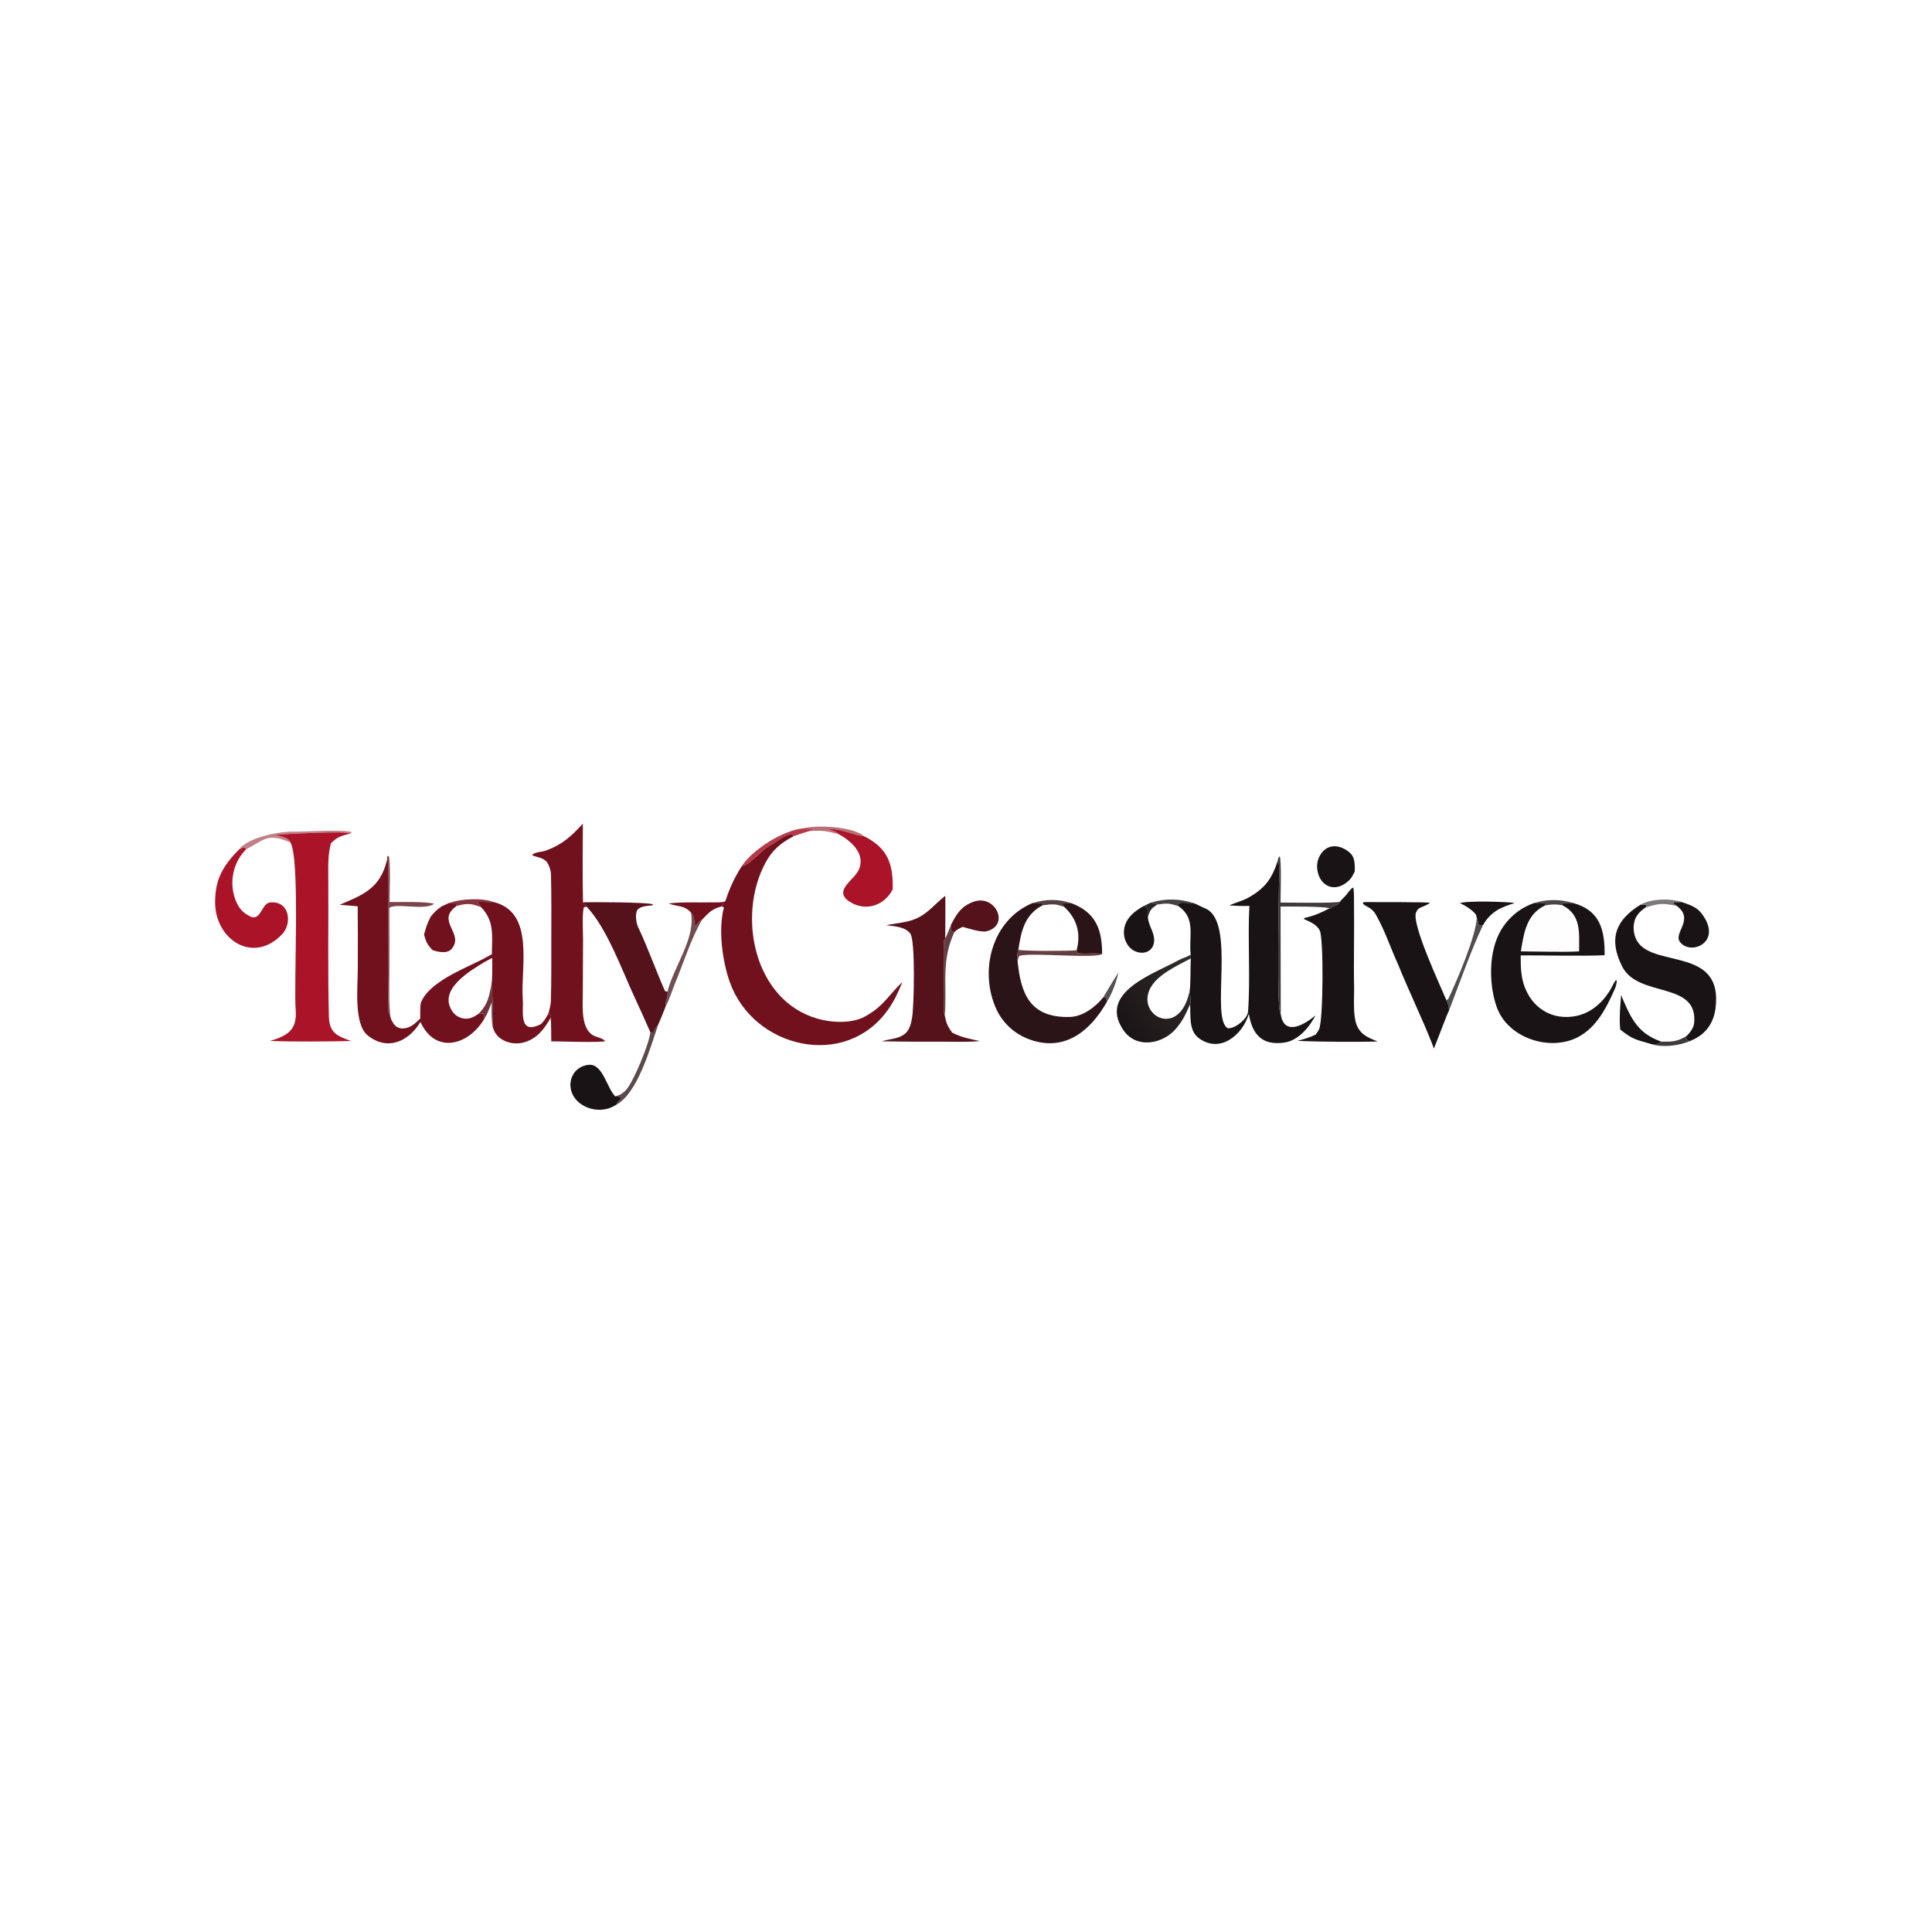
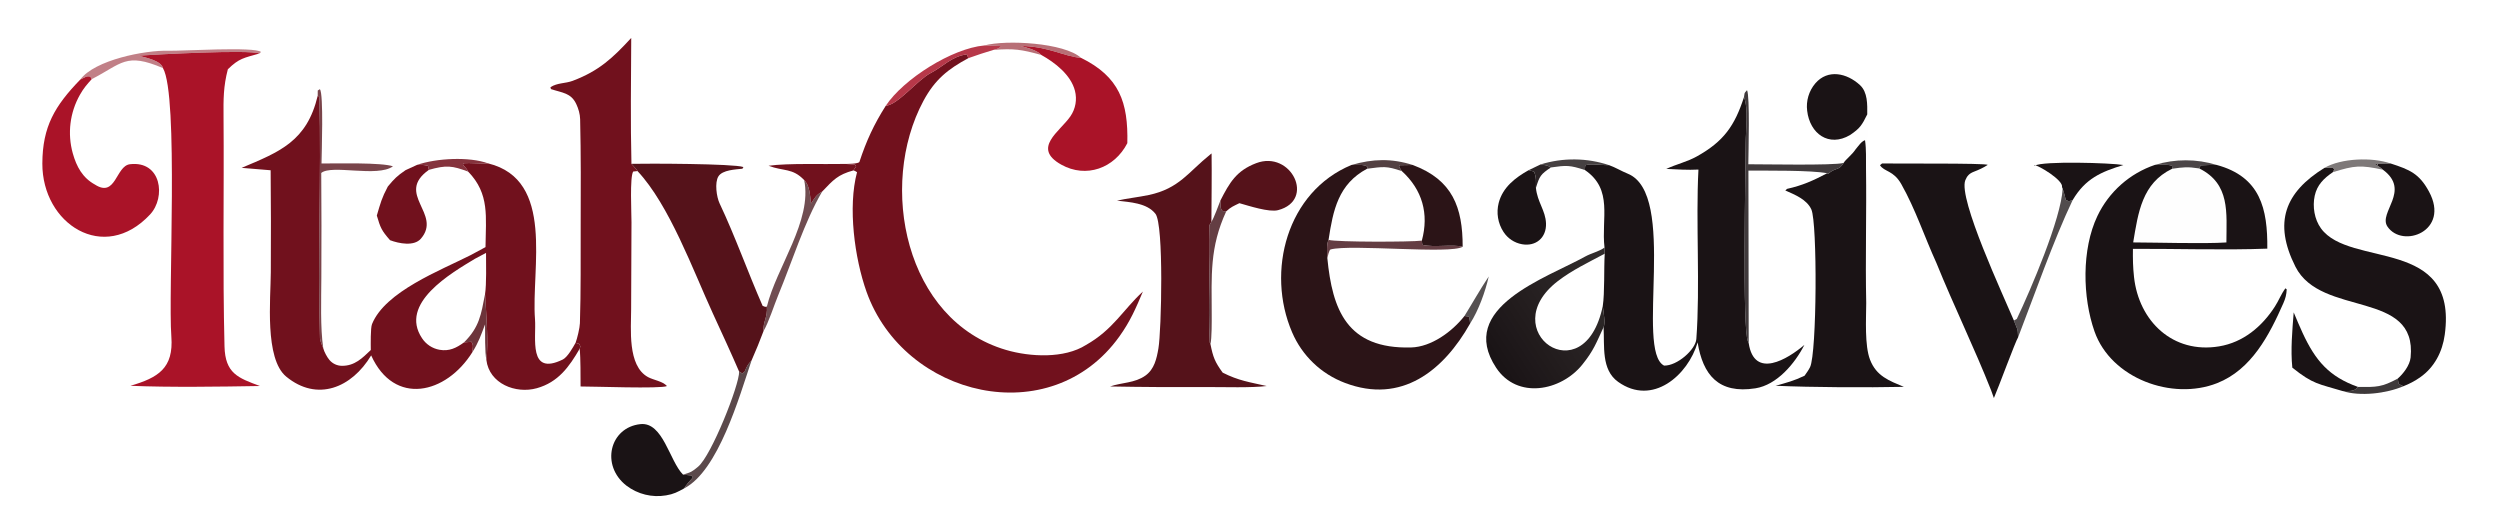
- <svg xmlns="http://www.w3.org/2000/svg" width="2048" height="2048" viewBox="0 0 2048 2048">
+ <svg xmlns="http://www.w3.org/2000/svg" viewBox="200 848 1655 352">
  <path fill="#71111D" d="M410.318 911.411L411.398 911.993C412.818 965.102 410.142 1018.82 411.817 1071.96C411.869 1073.61 413.369 1077.05 414.011 1078.6C414.612 1080.95 416.567 1084.54 418.108 1086.33C420.156 1088.74 423.148 1090.14 426.31 1090.17C434.846 1090.26 439.905 1085.02 445.464 1079.71C445.434 1076.04 445.23 1065.15 446.271 1062.57C454.988 1040.94 491.779 1026.94 511.586 1016.88C514.879 1015.15 518.153 1013.39 521.409 1011.59C521.574 991.618 524.284 976.397 509.931 961.617C508.753 959.342 508.313 959.181 506.524 957.196L506.727 956.057C511.189 955.681 517.838 956.445 523.191 956.169C567.647 967.126 551.562 1025.72 554.173 1059.34C555.12 1071.53 549.454 1097.37 572.672 1085.95C575.747 1084.33 579.259 1078.09 581.034 1074.94L583.494 1075.7C584.394 1077.87 584.381 1076.81 583.749 1078.85C576.85 1090.79 569.522 1101.05 555.352 1105C541.37 1108.9 523.867 1101.99 521.972 1086.25C523.512 1075.29 521.774 1054.27 521.109 1042.66C522.126 1036.06 521.752 1022.59 521.758 1015.41L514.315 1019.37C498.771 1028.79 463.932 1048.79 479.38 1071.9C482.016 1075.93 486.193 1078.7 490.931 1079.55C497.414 1080.7 502.097 1078.34 507.174 1074.67L512.063 1074.26C513.612 1076.67 512.925 1077.5 512.776 1081.04C495.335 1109.02 460.939 1117.04 445.717 1083.27C432.823 1104.78 409.971 1114.17 389.489 1097.33C375.023 1085.44 379.203 1045.67 379.275 1028.13C379.417 1005.66 379.381 983.184 379.167 960.713L359.945 959.119C385.244 948.483 403.166 941.523 410.318 911.411Z" />
  <path fill="#1A1315" d="M1354.52 912.283C1357.54 919.824 1355.66 934.405 1355.65 942.718C1355.62 959.552 1353.26 1065.76 1357.15 1074.02C1357.33 1074.4 1357.48 1074.78 1357.64 1075.16C1361.3 1099.24 1383.42 1085.78 1394.51 1076.31C1388.15 1088.8 1376.27 1102.82 1362.11 1105.06C1337.54 1108.94 1327.29 1096.05 1323.83 1074.67C1317.5 1096.37 1294.01 1117.09 1271.17 1100.77C1259.92 1092.73 1262.27 1077.1 1261.57 1064.58C1262.93 1062.09 1261.43 1054.2 1261.04 1050.54C1262.36 1041.86 1261.73 1025.92 1262.33 1015.94L1262.19 1011.88C1259.92 992.558 1268.13 973.518 1249.22 960.562C1249.21 959.269 1249.32 958.677 1249.48 957.398C1253.33 956.166 1259.64 957.467 1265.16 957.31C1269.65 958.929 1273.49 961.331 1277.51 962.951C1310.96 976.416 1282.36 1080.02 1301.61 1090.03C1310.34 1090.23 1322.45 1079.42 1322.97 1072.49C1325.59 1037.64 1322.53 994.751 1324.37 960.256C1317.43 960.649 1310.06 960.135 1303.07 959.816C1309.74 956.699 1316.74 955.207 1323.33 951.53C1341.21 941.56 1348.41 931.143 1354.52 912.283Z" />
  <path fill="#71111D" d="M786.376 918.018C794.328 917.505 807.446 900.828 816.163 896.328C824.182 892.188 829.976 885.303 840.079 883.959L841.029 886.512C827.515 893.754 818.845 900.748 811.306 914.795C781.173 970.941 799.133 1060.05 866.01 1079.66C882.02 1084.36 904.553 1085.47 918.898 1076.39C936.913 1066.22 943.393 1053.13 956.606 1041C951.87 1052.19 948.234 1060.68 941.053 1070.72C895.594 1134.24 798.547 1111.04 773.644 1041.17C765.741 1018.99 761.18 985.11 767.361 961.992C765.423 960.894 766.268 961.193 764.944 960.816L766.75 958.156L765.965 956.947L759.657 956.527C761.046 956.507 768.503 956.497 768.958 955.115C773.521 941.243 778.547 930.342 786.376 918.018Z" />
  <path fill="#AA1328" d="M291.792 884.848C303.688 884.034 364.682 880.76 371.678 883.422C361.434 886.416 358.419 886.431 350.836 893.86C347.85 905.299 347.89 913.699 347.983 925.486C348.384 976.063 347.363 1026.76 348.623 1077.31C349.069 1095.21 357.61 1098.19 372.079 1103.54C345.34 1103.99 312.855 1104.5 286.337 1103.4C304.636 1098.03 315.041 1091.86 313.432 1070.76C311.241 1042 318.391 911.117 307.874 893.082C306.685 888.081 296.243 886.117 291.792 884.848Z" />
  <path fill="#1A1315" d="M1612 1012.73C1611.91 1019.39 1612 1024.75 1612.72 1031.4C1615.91 1060.65 1638.48 1082.38 1669.06 1077.29C1685.01 1074.64 1697.41 1064.26 1705.99 1050.92C1708.6 1046.86 1709.97 1042.94 1712.93 1038.86L1713.8 1039.56C1713.64 1043.07 1712.99 1045.52 1711.56 1048.78C1702.25 1069.85 1690.53 1092.67 1667.69 1101.66C1638.02 1113.33 1597.57 1098.61 1586.58 1067.46C1578.6 1044.85 1577.98 1013.02 1588.48 991.007C1596.09 975.018 1609.86 962.796 1626.63 957.131C1630.27 957.258 1636.27 956.592 1638.45 958.094L1637.93 959.724C1618.01 969.304 1615.47 988.725 1612.17 1008.48C1628.07 1008.53 1659.06 1009.49 1673.88 1008.5C1673.9 988.872 1676.54 969.8 1655.94 959.51C1656.17 958.367 1655.95 959.095 1656.99 957.486C1660.6 957.264 1663.74 957.193 1667.36 957.163C1696.44 965.033 1701.21 986.201 1700.96 1012.6C1674.03 1013.67 1639.67 1012.62 1612 1012.73Z" />
  <path fill="#71111D" d="M581.034 1074.94C582.117 1072.09 583.801 1065.05 583.9 1062.01C584.593 1040.57 584.341 1019.02 584.411 997.548C584.488 974.03 584.609 950.452 584.054 926.947C583.972 923.483 582.945 919.951 581.462 916.823C577.969 909.455 572.273 909.488 564.721 906.977L564.394 905.725C568.958 902.735 574.272 903.329 579.091 901.518C596.607 894.933 605.73 886.278 617.877 873.115C617.734 900.162 617.342 929.538 618.02 956.454C618.621 957.124 621.809 960.525 622.03 961.253L619.169 961.563C616.834 965.129 618.073 989.411 618.049 995.145L617.812 1052.65C617.839 1065.5 615.212 1090.12 628.994 1097.64C632.678 1099.64 638.673 1100.35 641.538 1103.56C637.767 1105.52 592.034 1103.78 584.339 1103.85C584.262 1097.15 584.441 1085.34 583.749 1078.85C584.381 1076.81 584.394 1077.87 583.494 1075.7L581.034 1074.94Z" />
  <path fill="#2B1417" d="M1094.71 957.2C1097.86 957.249 1103.34 956.681 1105.16 958.394L1104.98 959.716C1086 969.87 1082.5 986.991 1079.5 1006.81C1078.07 1009.57 1078.5 1015.59 1078.7 1018.88C1082.02 1052.95 1091.56 1079.19 1134.2 1078.02C1147.52 1077.65 1161.27 1067.61 1169.47 1057.19L1172.48 1057.63C1172.89 1059.48 1173.05 1060.29 1173.22 1062.17C1155.6 1093.38 1127.86 1115.73 1090.35 1101.48C1074.61 1095.55 1061.98 1083.45 1055.38 1067.99C1038.05 1027.76 1051.86 974.903 1094.71 957.2Z" />
  <path fill="#1A1315" d="M1428.4 946.872C1430.34 944.593 1432.21 941.587 1434.65 940.815C1435.57 947.178 1435.2 953.182 1435.3 959.58C1435.73 989.166 1434.8 1019.04 1435.44 1048.6C1435.39 1059.18 1434.31 1076.69 1437.97 1086.14C1442.2 1097.06 1450.61 1100.01 1460.34 1104.09C1435.61 1104.62 1399.83 1104.44 1375.45 1103.38C1383.04 1101.24 1387.57 1100.11 1394.63 1096.72C1395.91 1094.88 1397.28 1093.05 1398.27 1091.02C1402.77 1081.78 1403.16 995.603 1399.12 986.662C1396.12 980.021 1388.15 976.872 1381.89 974.099L1383.03 973.03C1393.46 970.692 1400.12 967.614 1409.59 962.708L1410.11 963.148C1415.42 958.548 1417.26 961.222 1420.45 955.875C1422.04 953.328 1425.92 950.614 1428.4 946.872Z" />
  <path fill="#55121A" d="M939.435 980.822C945.809 979.377 953.712 978.52 960.451 977.101C980.711 972.833 986.769 961.793 1001.13 950.31L1002.07 949.569C1002.27 964.47 1002.01 979.875 1001.95 994.817C1001.53 995.533 1001.11 996.25 1000.69 996.967C1001.43 1022.78 999.486 1048.89 1000.85 1074.66C1001.01 1075.03 1001.16 1075.4 1001.31 1075.77C1003.04 1084.43 1004.23 1087.56 1009.42 1094.69C1020.03 1100.04 1026.92 1100.9 1038.55 1103.55C1028.77 1104.79 1010.14 1104.23 999.628 1104.23C978.037 1104.36 956.446 1104.24 934.859 1103.84C942.7 1101.13 951.161 1101.68 958.232 1096.66C964.17 1092.44 965.715 1085.43 966.879 1078.62C968.863 1067.02 970.542 996.74 964.91 989.539C959.22 982.263 947.832 981.861 939.435 980.822Z" />
  <path fill="#1A1315" d="M1738.75 959.156L1744.3 959.02L1745.26 960.12L1744.36 961.983C1738.46 965.976 1733.9 970.394 1732.34 977.592C1730.79 984.763 1732.13 993.192 1736.48 999.181C1755.65 1025.61 1827.3 1004.48 1818.43 1069.55C1816.88 1080.91 1811.58 1091.21 1802.04 1097.85C1798.59 1100.25 1794.98 1102.15 1791.08 1103.67C1789.34 1103.05 1789.44 1102.98 1787.85 1101.98L1787.33 1098.61C1790.97 1095.41 1795.26 1089.9 1795.82 1084.69C1800.41 1039.49 1736.57 1058.28 1719.57 1024.53C1704.8 995.211 1712.69 975.314 1738.75 959.156Z" />
  <path fill="#1A1315" d="M1519.96 1111.51C1519.38 1109.79 1518.77 1108.09 1518.12 1106.4C1507.22 1078.77 1493.21 1050.03 1481.92 1022.11C1473.97 1004.68 1468.1 986.626 1458.68 969.92C1453.43 960.625 1447.4 961.868 1444.55 957.36L1445.94 956.206C1454.73 956.423 1514.39 955.909 1515.91 957.143C1512.81 959.158 1510.02 960.401 1506.58 961.73C1503.7 962.847 1502.19 964.46 1501.05 967.278C1496.15 979.392 1526.48 1044.16 1533.2 1060.2C1535.31 1066.03 1535.8 1064.76 1535.97 1071.33C1534.34 1073.67 1522.75 1105.18 1519.96 1111.51Z" />
  <path fill="#55121A" d="M618.02 956.454C627.969 956.193 685.764 956.3 692.146 958.576L691.498 959.693C686.926 960.19 678.319 960.491 675.63 964.697C672.973 968.855 674.388 978.471 676.357 982.624C686.775 1004.61 695.16 1028.44 704.857 1050.48C707.022 1051.23 706.072 1051.24 707.665 1050.97C708.179 1058.58 705.012 1060.73 705.468 1067.16C702.896 1074.05 700.478 1079.91 697.511 1086.65C694.882 1089.47 694.418 1090.55 692.895 1094.12L691.362 1095.21L689.313 1094.02C684.05 1081.8 677.522 1067.71 671.928 1055.53C658.821 1027 643.098 983.668 622.03 961.253C621.809 960.525 618.621 957.124 618.02 956.454Z" />
  <path fill="#AA1328" d="M253.091 900.722C256.316 899.225 257.085 898.111 259.798 898.732L260.696 900.421C257.425 904.038 255.297 906.493 252.885 910.793C246.246 922.545 244.55 936.455 248.17 949.458C250.665 958.365 254.681 965.729 262.884 970.204C276.815 979.163 276.582 957.84 286.019 956.719C306.855 954.242 309.993 978.571 299.34 989.991C268.796 1022.74 227.893 996.282 228.035 956.251C228.122 931.784 236.275 918.102 253.091 900.722Z" />
  <defs>
    <linearGradient id="gradient_0" gradientUnits="userSpaceOnUse" x1="1271.813" y1="1036.324" x2="1192.428" y2="1087.747">
      <stop offset="0" stop-color="#1C1616" stop-opacity="0.902" />
      <stop offset="1" stop-color="#1A1416" />
    </linearGradient>
  </defs>
  <path fill="url(#gradient_0)" d="M1261.57 1064.58C1256.69 1075.03 1255.08 1079.97 1247.42 1089.46C1233.36 1106.86 1204.43 1112.6 1190.45 1091.45C1164.07 1051.53 1223.68 1032.11 1249.39 1017.83C1253.45 1015.58 1258.69 1014.47 1262.19 1011.88L1262.33 1015.94C1251.71 1021.62 1240.8 1026.77 1231.28 1034.1C1188.87 1066.76 1248.73 1109.76 1261.04 1050.54C1261.43 1054.2 1262.93 1062.09 1261.57 1064.58Z" />
  <path fill="#AA1328" d="M875.805 878.425C894.382 878.702 904.822 885.606 915.582 886.265C941.129 898.85 946.918 915.814 946.293 942.777C937.785 959.351 919.053 966.248 902.51 956.964C882.924 945.972 901.657 935.176 908.637 924.969C912.034 920.03 913.117 913.859 911.606 908.058C908.922 897.574 898.422 889.433 889.367 884.401C886.419 881.181 880.159 879.678 875.805 878.425Z" />
  <path fill="#F8F8F5" fill-opacity="0.008" d="M1637.93 959.724C1645.68 958.631 1647.96 958.315 1655.94 959.51C1676.54 969.8 1673.9 988.872 1673.88 1008.5C1659.06 1009.49 1628.07 1008.53 1612.17 1008.48C1615.47 988.725 1618.01 969.304 1637.93 959.724Z" />
  <path fill="#1A1315" d="M652.904 1171.31C648.52 1173.74 645.939 1175.12 640.929 1175.94C631.681 1177.51 622.194 1175.19 614.723 1169.51C597.474 1156.14 603.576 1130.93 623.971 1128.77C638.945 1127.19 643.188 1153.21 652.173 1162.2L657.727 1162.79L658.615 1164.13C656.781 1166.18 654.254 1168.93 652.904 1171.31Z" />
  <path fill="#1A1315" d="M1424.73 937.394C1410.72 945.658 1398.11 936.542 1396.34 921.327C1395.52 914.791 1397.48 908.212 1401.74 903.189C1410.03 893.536 1422.66 896.382 1431.27 904.299C1436.48 909.084 1436.16 917.161 1436.12 923.728C1432.55 930.916 1431.35 932.917 1424.73 937.394Z" />
  <path fill="#55121A" d="M1007.89 980.788C1013.99 968.82 1018.52 961 1031.58 956.025C1054.71 947.212 1071.14 980.552 1046.06 987.125C1040.16 988.673 1026.79 984.272 1020.48 982.505C1016.57 984.437 1014.89 984.987 1011.77 987.91L1009.36 987.717C1007.63 986.041 1008.14 983.984 1007.89 980.788Z" />
  <path fill="#71111D" d="M476.155 957.125C479.14 957.158 480.326 957.072 483.301 957.774L483.928 960.436C461.298 976.462 492.872 989.455 478.651 1005.98C474.137 1011.22 464.196 1009.26 458.21 1007.01C452.615 1000.63 451.841 998.831 449.454 990.691C451.866 982.501 452.721 979.025 456.739 971.483C461.015 966.345 462.943 964.38 468.499 960.637L476.155 957.125Z" />
  <path fill="#2B1417" d="M1135.29 957.238C1161.65 967.114 1168.31 985.306 1168.29 1011.35C1161.36 1009.55 1149.63 1012.01 1141.59 1010.09L1141.26 1007.3C1146.1 989.551 1141.56 973.556 1128.02 961.285L1126.17 958.385L1126.62 957.386C1129.51 957.31 1132.4 957.261 1135.29 957.238Z" />
  <path fill="#1A1315" d="M1216.78 972.373C1217.71 981.817 1223.14 987.295 1223.46 995.866C1223.83 1005.34 1216.74 1011.33 1207.55 1009.68C1202.51 1008.77 1198.08 1005.81 1195.31 1001.52C1191.6 995.832 1190.45 988.849 1192.15 982.275C1194.83 971.975 1203.14 965.614 1211.92 960.676L1215.49 961.537C1217.16 965.349 1216.78 968.14 1216.78 972.373Z" />
  <path fill="#1A1315" d="M1782.52 956.193C1795.25 960.321 1801.56 962.93 1807.99 974.826C1822.17 1001.01 1790.44 1012.76 1780.49 997.979C1774.23 988.668 1796.3 974.263 1777.5 960.357C1775.58 958.576 1774.39 958.013 1772.19 956.635L1773.2 956.338L1773.98 957.649L1774.27 956.389L1782.52 956.193Z" />
  <path fill="#1A1315" d="M1718.43 1054.8C1720.32 1059.38 1722.29 1063.92 1724.34 1068.44C1732.83 1086.73 1741.8 1097.34 1761.06 1104.17C1758.16 1107.54 1755.18 1106.74 1750.72 1106.85C1734.91 1102.04 1731.45 1102.55 1717.52 1091.39C1716.3 1079.74 1717.51 1066.54 1718.43 1054.8Z" />
  <path fill="#1A1315" fill-opacity="0.831" d="M1354.52 912.283C1355.14 908.782 1354.39 910.215 1356.53 907.689C1358.51 911.347 1357.46 949.384 1357.39 956.735C1367.85 956.711 1413.48 957.663 1420.45 955.875C1417.26 961.222 1415.42 958.548 1410.11 963.148L1409.59 962.708C1399.58 960.607 1368.3 960.99 1357.46 960.953L1357.64 1075.16C1357.48 1074.78 1357.33 1074.4 1357.15 1074.02C1353.26 1065.76 1355.62 959.552 1355.65 942.718C1355.66 934.405 1357.54 919.824 1354.52 912.283Z" />
  <path fill="#1A1315" d="M1565.49 972.92C1565.35 972.562 1565.2 972.205 1565.06 971.848C1566.05 967.269 1549.34 957.291 1546.48 957.206L1547.08 957.671C1552.23 954.459 1597.67 955.825 1605.69 957.234C1590.87 961.788 1580.49 966.225 1572.05 980.547C1568.83 981.293 1570.27 981.592 1567.56 980.292C1566.91 977.483 1566.35 975.637 1565.49 972.92Z" />
  <path fill="#71111D" d="M708.773 957.729C721.951 955.921 744.992 956.856 759.657 956.527L765.965 956.947L766.75 958.156L764.944 960.816C754.58 963.671 751.689 967.06 744.268 974.828C740.238 977.097 739.604 978.747 736.889 982.712C736.211 977.311 736.057 970.762 732.351 967.202C724.627 959.067 718.706 961.521 708.773 957.729Z" />
  <path fill="#55121A" fill-opacity="0.788" d="M410.318 911.411L410.343 907.938L411.79 907.021C414.302 910.399 412.939 949.125 412.847 956.234C422.758 956.231 452.76 955.493 460.145 958.1C449.836 965.621 419.493 956.689 412.671 962.505C412.836 985.6 412.856 1008.7 412.731 1031.79C412.693 1045.74 411.956 1065.17 414.011 1078.6C413.369 1077.05 411.869 1073.61 411.817 1071.96C410.142 1018.82 412.818 965.102 411.398 911.993L410.318 911.411Z" />
  <path fill="#1A1315" fill-opacity="0.757" d="M1565.49 972.92C1566.35 975.637 1566.91 977.483 1567.56 980.292C1570.27 981.592 1568.83 981.293 1572.05 980.547C1559.32 1007.32 1546.83 1043.25 1535.97 1071.33C1535.8 1064.76 1535.31 1066.03 1533.2 1060.2L1535.13 1059.13C1544.3 1039.85 1564.46 992.741 1565.49 972.92Z" />
  <path fill="#481B21" fill-opacity="0.78" d="M732.351 967.202C736.057 970.762 736.211 977.311 736.889 982.712C739.604 978.747 740.238 977.097 744.268 974.828C732.521 994.833 724.327 1021.37 715.3 1043.12C712.49 1049.89 708.895 1061.36 705.468 1067.16C705.012 1060.73 708.179 1058.58 707.665 1050.97C713.951 1025.03 737.939 993.97 732.351 967.202Z" />
  <path fill="#2B1417" fill-opacity="0.773" d="M689.313 1094.02L691.362 1095.21L692.895 1094.12C694.418 1090.55 694.882 1089.47 697.511 1086.65C689.376 1110.9 675.474 1159.76 652.904 1171.31C654.254 1168.93 656.781 1166.18 658.615 1164.13L657.727 1162.79L652.173 1162.2C657.436 1160.61 657.904 1160.48 662.147 1156.94C671.017 1149.53 689.493 1102.75 689.313 1094.02Z" />
  <path fill="#481B21" fill-opacity="0.847" d="M1078.7 1018.88C1078.5 1015.59 1078.07 1009.57 1079.5 1006.81C1085.16 1008.32 1133.82 1008.25 1141.26 1007.3L1141.59 1010.09C1149.63 1012.01 1161.36 1009.55 1168.29 1011.35C1160.52 1016.4 1094.24 1009.53 1080.87 1013.13C1079.86 1013.4 1079.05 1017.48 1078.7 1018.88Z" />
  <path fill="#9C3640" fill-opacity="0.627" d="M253.091 900.722C262.657 887.622 296.286 881.128 311.416 881.59C320.127 881.856 368.863 878.713 372.817 882.429L371.678 883.422C364.682 880.76 303.688 884.034 291.792 884.848C296.243 886.117 306.685 888.081 307.874 893.082C283.133 882.55 280.818 890.088 260.696 900.421L259.798 898.732C257.085 898.111 256.316 899.225 253.091 900.722Z" />
  <path fill="#AA1328" fill-opacity="0.843" d="M786.376 918.018C798.211 900.199 830.362 879.981 851.592 878.104C855.355 878.168 859.117 878.309 862.875 878.527C860.842 880.464 860.619 880.105 857.617 881.054C852.263 882.61 846.289 884.629 841.029 886.512L840.079 883.959C829.976 885.303 824.182 892.188 816.163 896.328C807.446 900.828 794.328 917.505 786.376 918.018Z" />
  <path fill="#481B21" fill-opacity="0.843" d="M1001.95 994.817C1003.45 992.764 1006.75 983.717 1007.89 980.788C1008.14 983.984 1007.63 986.041 1009.36 987.717L1011.77 987.91C1000.74 1011.78 1002.09 1030.36 1002.16 1056.03C1002.18 1060.38 1002.25 1072.25 1001.31 1075.77C1001.16 1075.4 1001.01 1075.03 1000.85 1074.66C999.486 1048.89 1001.43 1022.78 1000.69 996.967C1001.11 996.25 1001.53 995.533 1001.95 994.817Z" />
  <path fill="#F8F8F5" fill-opacity="0.016" d="M1424.73 937.394C1431.35 932.917 1432.55 930.916 1436.12 923.728C1436.81 937.114 1438.01 1040.15 1435.44 1048.6C1434.8 1019.04 1435.73 989.166 1435.3 959.58C1435.2 953.182 1435.57 947.178 1434.65 940.815C1432.21 941.587 1430.34 944.593 1428.4 946.872C1428.22 941.023 1429.97 942.708 1429.16 938.537L1424.73 937.394Z" />
  <path fill="#9C3640" fill-opacity="0.714" d="M851.592 878.104C866.059 874.157 904.696 876.316 915.582 886.265C904.822 885.606 894.382 878.702 875.805 878.425C880.159 879.678 886.419 881.181 889.367 884.401C876.193 880.73 871.065 879.993 857.617 881.054C860.619 880.105 860.842 880.464 862.875 878.527C859.117 878.309 855.355 878.168 851.592 878.104Z" />
  <path fill="#55121A" fill-opacity="0.855" d="M507.174 1074.67C517.398 1064.51 518.464 1056.31 521.109 1042.66C521.774 1054.27 523.512 1075.29 521.972 1086.25C520.927 1081.29 521.157 1068.44 521.111 1062.74C518.405 1069.86 516.859 1074.59 512.776 1081.04C512.925 1077.5 513.612 1076.67 512.063 1074.26L507.174 1074.67Z" />
  <path fill="#F8F8F5" fill-opacity="0.012" d="M460.145 958.1C463.495 961.607 463.378 960.581 468.499 960.637C462.943 964.38 461.015 966.345 456.739 971.483L456.505 963.883C447.115 962.01 423.917 965.132 412.671 962.505C419.493 956.689 449.836 965.621 460.145 958.1Z" />
  <path fill="#71111D" fill-opacity="0.855" d="M476.155 957.125C488.883 952.746 510.462 951.54 523.191 956.169C517.838 956.445 511.189 955.681 506.727 956.057L506.524 957.196C508.313 959.181 508.753 959.342 509.931 961.617C499.309 957.666 495.511 957.181 483.928 960.436L483.301 957.774C480.326 957.072 479.14 957.158 476.155 957.125Z" />
  <path fill="#352E2E" fill-opacity="0.639" d="M1738.75 959.156C1749.87 952.657 1770.43 951.976 1782.52 956.193L1774.27 956.389L1773.98 957.649L1773.2 956.338L1772.19 956.635C1774.39 958.013 1775.58 958.576 1777.5 960.357C1762.67 957.198 1758.76 957.493 1744.36 961.983L1745.26 960.12L1744.3 959.02L1738.75 959.156Z" />
  <path fill="#1A1315" fill-opacity="0.839" d="M1761.06 1104.17C1773.5 1104.29 1776.79 1104.28 1787.33 1098.61L1787.85 1101.98C1789.44 1102.98 1789.34 1103.05 1791.08 1103.67C1779.83 1108.51 1762.38 1110.61 1750.72 1106.85C1755.18 1106.74 1758.16 1107.54 1761.06 1104.17Z" />
  <path fill="#1A1315" fill-opacity="0.804" d="M1219.92 956.837C1234.68 952.273 1250.5 952.438 1265.16 957.31C1259.64 957.467 1253.33 956.166 1249.48 957.398C1249.32 958.677 1249.21 959.269 1249.22 960.562C1239.24 957.301 1237.03 957.368 1226.67 958.857C1224.22 957.258 1222.96 957.407 1219.92 956.837Z" />
  <path fill="#2B1417" fill-opacity="0.812" d="M1094.71 957.2C1108.76 953.119 1121.25 952.747 1135.29 957.238C1132.4 957.261 1129.51 957.31 1126.62 957.386L1126.17 958.385L1128.02 961.285C1117.65 957.733 1115.75 958.356 1104.98 959.716L1105.16 958.394C1103.34 956.681 1097.86 957.249 1094.71 957.2Z" />
  <path fill="#1A1315" fill-opacity="0.784" d="M1626.63 957.131C1639.91 953.099 1654.09 953.11 1667.36 957.163C1663.74 957.193 1660.6 957.264 1656.99 957.486C1655.95 959.095 1656.17 958.367 1655.94 959.51C1647.96 958.315 1645.68 958.631 1637.93 959.724L1638.45 958.094C1636.27 956.592 1630.27 957.258 1626.63 957.131Z" />
  <path fill="#1A1315" fill-opacity="0.741" d="M1185.55 1031.02C1183.25 1041.16 1178.83 1053.42 1173.22 1062.17C1173.05 1060.29 1172.89 1059.48 1172.48 1057.63L1169.47 1057.19C1174.71 1048.75 1180.08 1039.15 1185.55 1031.02Z" />
  <path fill="#1A1315" fill-opacity="0.922" d="M1219.92 956.837C1222.96 957.407 1224.22 957.258 1226.67 958.857C1219.85 963.477 1219.22 964.477 1216.78 972.373C1216.78 968.14 1217.16 965.349 1215.49 961.537L1211.92 960.676L1219.92 956.837Z" />
</svg>
